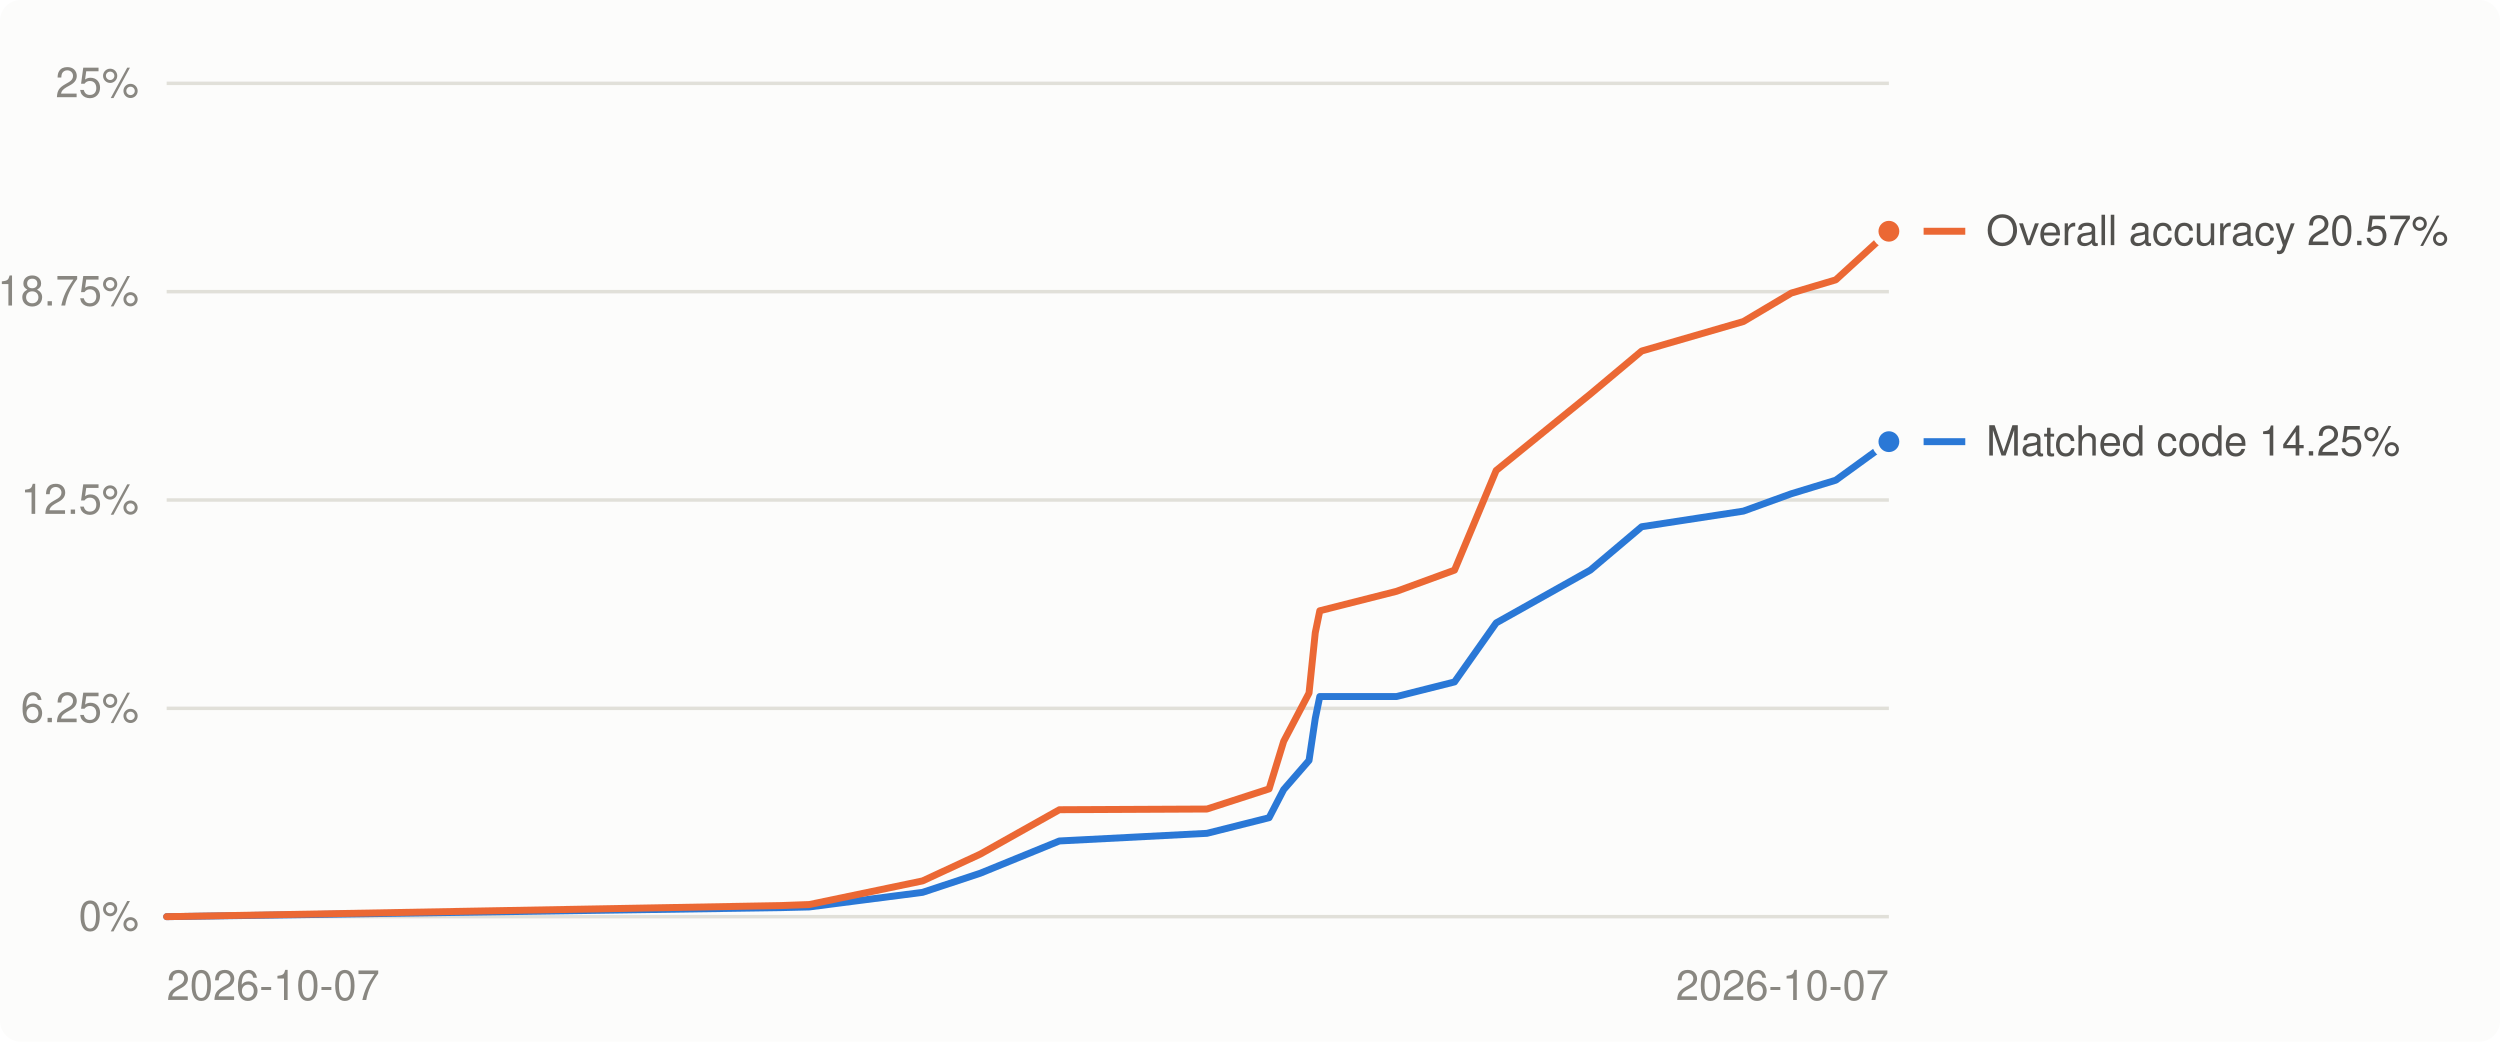
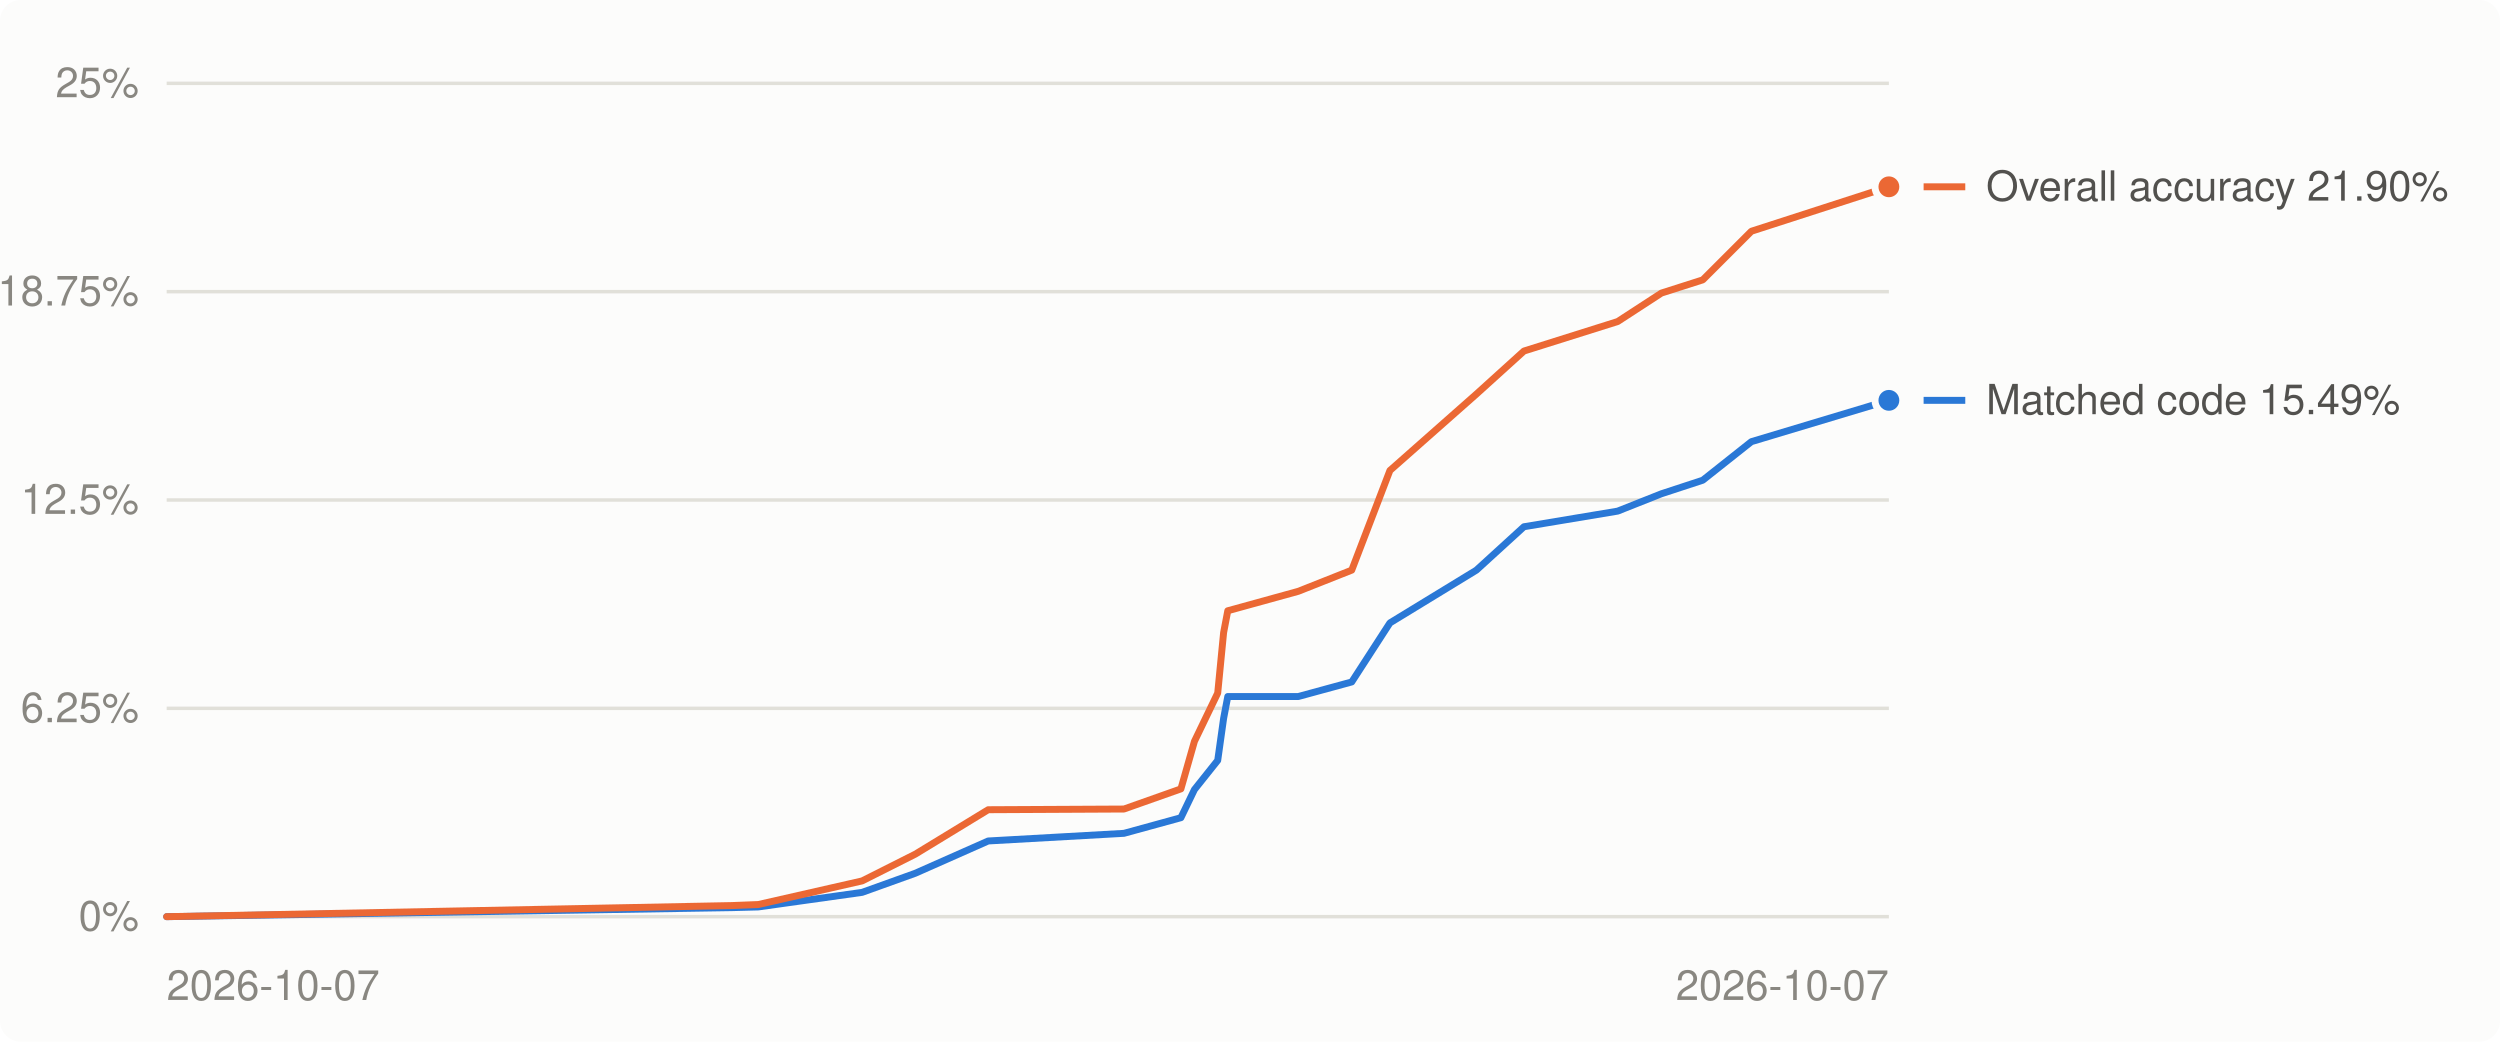
<svg xmlns="http://www.w3.org/2000/svg" viewBox="0 0 720 300" width="720" height="300" role="img" aria-label="Decompilation progress over time">
  <style>
.bg{fill:#fcfcfb}.grid{stroke:#e1e0d9}.muted{fill:#898781}.lbl{fill:#52514e}.ln0{stroke:#2a78d6}.dot0{fill:#2a78d6;stroke:#fcfcfb}.ln1{stroke:#eb6834}.dot1{fill:#eb6834;stroke:#fcfcfb}
@media (prefers-color-scheme: dark){.bg{fill:#1a1a19}.grid{stroke:#2c2c2a}.muted{fill:#898781}.lbl{fill:#c3c2b7}.ln0{stroke:#3987e5}.dot0{fill:#3987e5;stroke:#1a1a19}.ln1{stroke:#d95926}.dot1{fill:#d95926;stroke:#1a1a19}}
text{font:12px -apple-system,BlinkMacSystemFont,'Segoe UI',Helvetica,Arial,sans-serif}
</style>
  <rect class="bg" width="720" height="300" rx="6" />
  <line x1="48" x2="544" y1="264.0" y2="264.0" class="grid" stroke-width="1" />
  <text x="40" y="268.0" class="muted" text-anchor="end">0%</text>
  <line x1="48" x2="544" y1="204.0" y2="204.0" class="grid" stroke-width="1" />
  <text x="40" y="208.0" class="muted" text-anchor="end">6.25%</text>
  <line x1="48" x2="544" y1="144.0" y2="144.0" class="grid" stroke-width="1" />
  <text x="40" y="148.0" class="muted" text-anchor="end">12.5%</text>
  <line x1="48" x2="544" y1="84.0" y2="84.0" class="grid" stroke-width="1" />
  <text x="40" y="88.0" class="muted" text-anchor="end">18.75%</text>
  <line x1="48" x2="544" y1="24.0" y2="24.0" class="grid" stroke-width="1" />
  <text x="40" y="28.0" class="muted" text-anchor="end">25%</text>
  <text class="muted" x="48.0" y="288" text-anchor="start">2026-10-07</text>
  <text class="muted" x="544.0" y="288" text-anchor="end">2026-10-07</text>
-   <polyline points="48.0,264.0 224.9,261.4 233.1,261.2 265.7,257.0 282.3,251.5 305.1,242.2 347.6,240.0 365.5,235.5 369.7,227.4 377.0,219.0 378.8,206.9 380.1,200.6 402.2,200.6 418.9,196.4 430.9,179.4 458.0,164.2 472.8,151.7 502.1,147.2 515.9,142.2 528.7,138.3 544.0,127.2" fill="none" class="ln0" stroke-width="2" stroke-linejoin="round" stroke-linecap="round" />
-   <polyline points="48.0,264.0 224.9,260.8 233.1,260.5 265.7,253.7 282.3,246.0 305.1,233.2 347.6,233.0 365.5,227.2 369.7,213.5 377.0,199.6 378.8,182.2 380.1,175.9 402.2,170.3 418.9,164.2 430.9,135.5 458.0,113.5 472.8,101.1 502.1,92.6 515.9,84.4 528.7,80.6 544.0,66.6" fill="none" class="ln1" stroke-width="2" stroke-linejoin="round" stroke-linecap="round" />
-   <circle cx="544.0" cy="127.2" r="4" class="dot0" stroke-width="2" />
-   <circle cx="544.0" cy="66.6" r="4" class="dot1" stroke-width="2" />
-   <line x1="554" x2="566" y1="127.2" y2="127.2" class="ln0" stroke-width="2" />
-   <text class="lbl" x="572" y="131.2">Matched code 14.25%</text>
-   <line x1="554" x2="566" y1="66.6" y2="66.6" class="ln1" stroke-width="2" />
-   <text class="lbl" x="572" y="70.6">Overall accuracy 20.57%</text>
+   <polyline points="48.0,264.0 210.8,261.4 218.4,261.2 248.3,257.0 263.6,251.5 284.6,242.2 323.7,240.0 340.1,235.5 344.0,227.4 350.7,219.0 352.4,206.9 353.6,200.6 373.9,200.6 389.3,196.4 400.3,179.4 425.2,164.2 438.9,151.7 465.9,147.2 478.5,142.2 490.4,138.3 504.4,127.2 544.0,115.3" fill="none" class="ln0" stroke-width="2" stroke-linejoin="round" stroke-linecap="round" />
+   <polyline points="48.0,264.0 210.8,260.8 218.4,260.5 248.3,253.7 263.6,246.0 284.6,233.2 323.7,233.0 340.1,227.2 344.0,213.5 350.7,199.6 352.4,182.2 353.6,175.9 373.9,170.3 389.3,164.2 400.3,135.5 425.2,113.5 438.9,101.1 465.9,92.6 478.5,84.4 490.4,80.6 504.4,66.6 544.0,53.8" fill="none" class="ln1" stroke-width="2" stroke-linejoin="round" stroke-linecap="round" />
+   <circle cx="544.0" cy="115.3" r="4" class="dot0" stroke-width="2" />
+   <circle cx="544.0" cy="53.8" r="4" class="dot1" stroke-width="2" />
+   <line x1="554" x2="566" y1="115.3" y2="115.3" class="ln0" stroke-width="2" />
+   <text class="lbl" x="572" y="119.3">Matched code 15.49%</text>
+   <line x1="554" x2="566" y1="53.8" y2="53.8" class="ln1" stroke-width="2" />
+   <text class="lbl" x="572" y="57.8">Overall accuracy 21.90%</text>
</svg>
